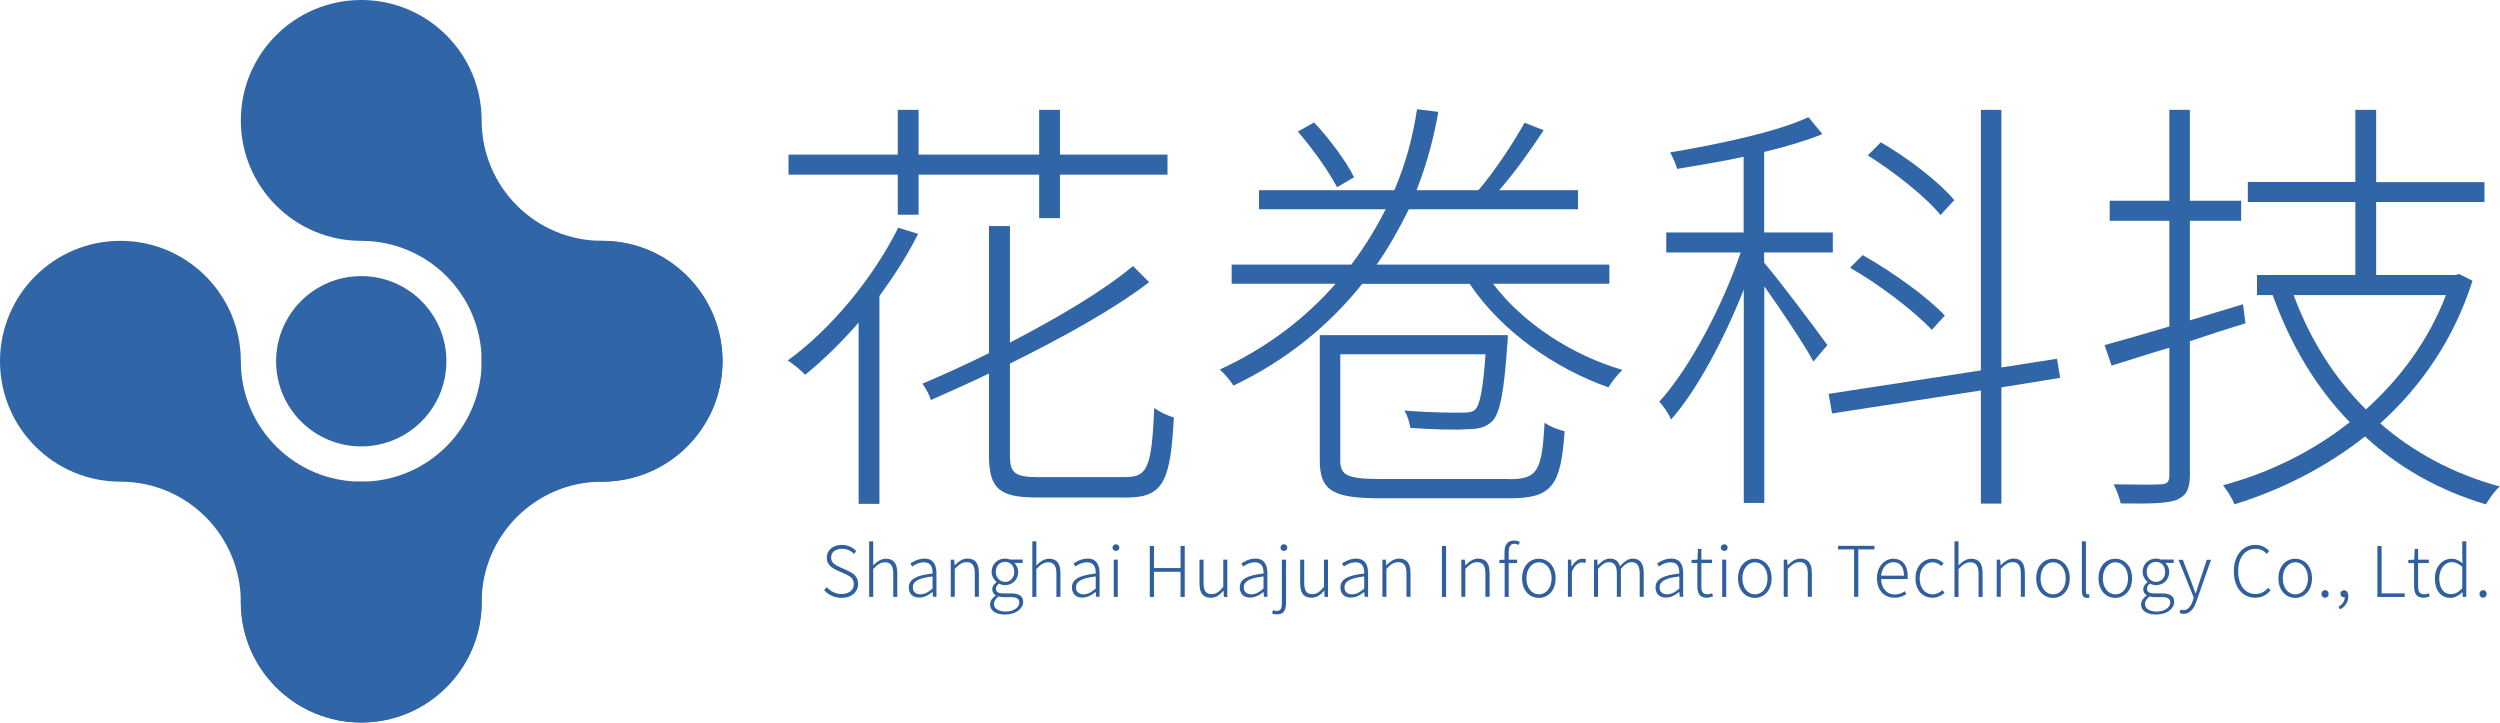
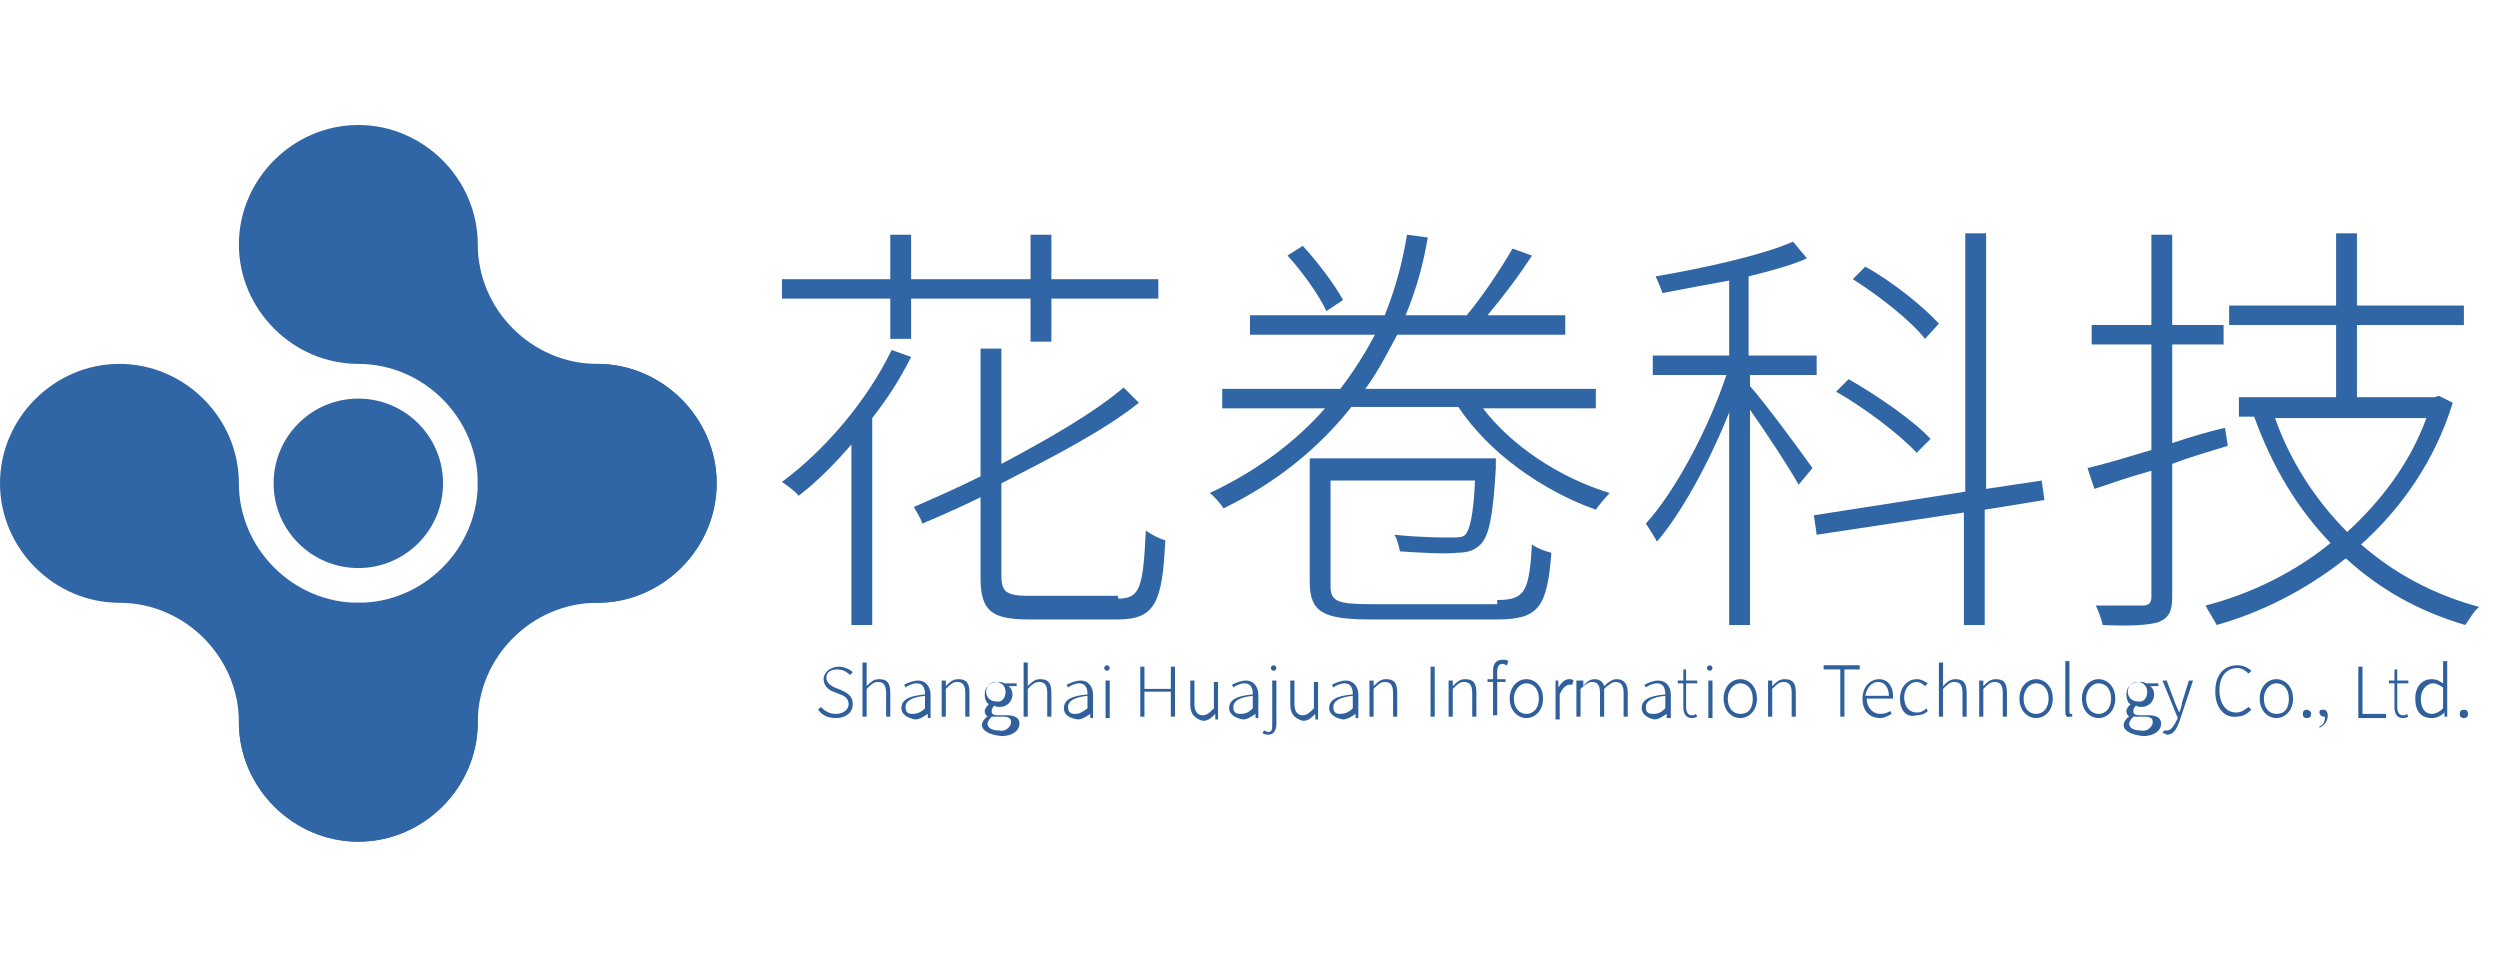
- <svg xmlns="http://www.w3.org/2000/svg" version="1.1" x="0px" y="0px" viewBox="0 0 1609 465" style="enable-background:new 0 0 1609 465;" xml:space="preserve">
+ <svg xmlns="http://www.w3.org/2000/svg" version="1.1" id="Logo" x="0px" y="0px" viewBox="-207 385.9 180 70" style="enable-background:new -207 385.9 180 70;" xml:space="preserve">
  <style type="text/css">
- 	.st0{fill:#3065A7;}
- 	.st1{fill:#2F609D;}
+ 	.st0{fill:#3065A6;}
+ 	.st1{fill:#30609C;}
</style>
-   <g id="Logo">
-     <path id="XMLID_2_" class="st0" d="M155,232.5c0-42.8-34.7-77.5-77.5-77.5S0,189.7,0,232.5S34.7,310,77.5,310s77.5,34.7,77.5,77.5   s34.7,77.5,77.5,77.5s77.5-34.7,77.5-77.5S275.3,310,232.5,310S155,275.3,155,232.5z" />
-     <path id="XMLID_3_" class="st0" d="M387.5,310c42.8,0,77.5-34.7,77.5-77.5S430.3,155,387.5,155S310,189.7,310,232.5   S275.3,310,232.5,310S155,344.7,155,387.5s34.7,77.5,77.5,77.5s77.5-34.7,77.5-77.5S344.7,310,387.5,310z" />
-     <circle id="XMLID_1_" class="st0" cx="232.5" cy="232.5" r="54.8" />
-     <path id="XMLID_4_" class="st0" d="M310,77.5C310,34.7,275.3,0,232.5,0S155,34.7,155,77.5s34.7,77.5,77.5,77.5s77.5,34.7,77.5,77.5   s34.7,77.5,77.5,77.5s77.5-34.7,77.5-77.5S430.3,155,387.5,155S310,120.3,310,77.5z" />
+   <path id="XMLID_2_" class="st0" d="M-189.8,420.7c0-4.7-3.9-8.6-8.6-8.6s-8.6,3.9-8.6,8.6s3.9,8.6,8.6,8.6s8.6,3.9,8.6,8.6  s3.9,8.6,8.6,8.6s8.6-3.9,8.6-8.6s-3.9-8.6-8.6-8.6S-189.8,425.4-189.8,420.7z" />
+   <path id="XMLID_3_" class="st0" d="M-164,429.3c4.7,0,8.6-3.9,8.6-8.6s-3.9-8.6-8.6-8.6s-8.6,3.9-8.6,8.6s-3.9,8.6-8.6,8.6  s-8.6,3.9-8.6,8.6s3.9,8.6,8.6,8.6s8.6-3.9,8.6-8.6S-168.7,429.3-164,429.3z" />
+   <circle id="XMLID_1_" class="st0" cx="-181.2" cy="420.7" r="6.1" />
+   <path id="XMLID_4_" class="st0" d="M-172.6,403.5c0-4.7-3.9-8.6-8.6-8.6s-8.6,3.9-8.6,8.6s3.9,8.6,8.6,8.6s8.6,3.9,8.6,8.6  s3.9,8.6,8.6,8.6s8.6-3.9,8.6-8.6s-3.9-8.6-8.6-8.6S-172.6,408.2-172.6,403.5z" />
+   <g id="XMLID_5_">
+     <path id="XMLID_6_" class="st0" d="M-141.4,411.6c-0.8,1.6-1.7,3-2.8,4.4v14.9h-1.5v-13c-1.2,1.4-2.5,2.7-3.8,3.7   c-0.2-0.3-0.9-0.8-1.2-1c3.1-2.3,6.1-5.8,7.9-9.5L-141.4,411.6z M-141.4,407.4v2.9h-1.5v-2.9h-7.8v-1.4h7.8v-3.2h1.5v3.2h8.6v-3.2   h1.5v3.2h7.7v1.4h-7.7v3.1h-1.5v-3.1H-141.4z M-126.5,429c1.6,0,1.8-0.8,2-4.9c0.4,0.3,1,0.6,1.4,0.7c-0.2,4.4-0.7,5.7-3.4,5.7   h-6.4c-2.7,0-3.5-0.6-3.5-3v-5.8c-1.4,0.7-2.8,1.3-4.2,1.9c-0.1-0.4-0.4-0.8-0.6-1.2c1.6-0.7,3.2-1.4,4.8-2.2V411h1.5v8.3   c3.4-1.8,6.7-3.7,8.8-5.5l1.1,1.1c-2.5,2-6.2,3.9-9.9,5.8v6.6c0,1.2,0.3,1.5,2,1.5H-126.5z" />
+     <path id="XMLID_10_" class="st0" d="M-100.3,415.2c2.1,2.8,5.6,5.1,9.2,6.2c-0.3,0.3-0.8,0.9-1,1.2c-3.9-1.4-7.7-4.1-9.9-7.4h-7.7   c-2.3,2.9-5.3,5.4-9.2,7.3c-0.2-0.3-0.7-0.9-1-1.1c3.4-1.6,6.2-3.7,8.3-6.1h-7.4v-1.4h8.5c1-1.3,1.8-2.6,2.5-3.9h-9v-1.4h9.7   c0.8-2,1.3-3.9,1.6-5.8l1.5,0.2c-0.3,1.8-0.8,3.7-1.6,5.6h4.4c1.1-1.3,2.5-3.4,3.3-4.8l1.4,0.5c-0.9,1.4-2.1,3-3.2,4.3h5.6v1.4   h-12.1c-0.7,1.3-1.4,2.7-2.3,3.9h16.6v1.4H-100.3z M-111.5,408.3c-0.5-1.1-1.7-2.8-2.8-4l1.1-0.7c1.1,1.2,2.3,2.8,2.9,3.9   L-111.5,408.3z M-99.2,429.1c2,0,2.3-0.6,2.5-4c0.4,0.3,1,0.5,1.4,0.6c-0.3,3.9-0.9,4.8-3.9,4.8h-9.1c-3.4,0-4.4-0.5-4.4-2.7v-8.9   h13.4c0,0,0,0.5,0,0.7c-0.2,3.5-0.5,4.9-1.1,5.5c-0.4,0.4-0.9,0.6-1.7,0.6c-0.8,0.1-2.5,0-4.1-0.1c-0.1-0.4-0.2-0.9-0.4-1.2   c1.8,0.2,3.5,0.2,4,0.2c0.6,0,0.9,0,1.1-0.2c0.3-0.3,0.6-1.4,0.7-3.9h-10.4v7.6c0,1.1,0.5,1.3,2.9,1.3H-99.2z" />
+     <path id="XMLID_14_" class="st0" d="M-81,413.7c1,1.1,3.8,4.9,4.5,5.9l-1,1.2c-0.6-1.1-2.3-3.7-3.5-5.4v15.5h-1.5v-15.3   c-1.4,3.5-3.4,7.2-5.2,9.3c-0.2-0.4-0.6-1-0.8-1.3c2.1-2.3,4.5-6.8,5.8-10.7H-88v-1.4h5.5v-5.4c-1.6,0.3-3.3,0.6-4.8,0.9   c-0.1-0.3-0.3-0.8-0.5-1.2c3.5-0.6,7.6-1.5,9.9-2.5l1,1.2c-1.1,0.5-2.6,0.9-4.2,1.3v5.7h4.9v1.4H-81V413.7z M-64.1,422.6v8.3h-1.5   v-8.1l-10.6,1.6l-0.2-1.4l10.9-1.7v-18.6h1.5v18.4l4-0.6l0.2,1.4L-64.1,422.6z M-69,418.5c-1.2-1.3-3.7-3.2-5.8-4.4l0.9-0.9   c2.1,1.2,4.7,3,5.9,4.3L-69,418.5z M-68.4,410.3c-1-1.3-3.3-3.1-5.2-4.3l0.9-0.9c2,1.1,4.2,2.9,5.3,4.1L-68.4,410.3z" />
+     <path id="XMLID_19_" class="st0" d="M-46.6,418c-1.3,0.4-2.7,0.8-4,1.3v9.6c0,1.1-0.3,1.5-1,1.8c-0.7,0.2-1.9,0.3-4,0.2   c-0.1-0.4-0.3-1-0.5-1.4c1.6,0,3,0,3.4,0c0.4,0,0.6-0.2,0.6-0.6v-9.1c-1.5,0.4-2.9,0.9-4.1,1.3l-0.5-1.5c1.3-0.3,2.9-0.8,4.6-1.3   v-7.6h-4.3v-1.4h4.3v-6.5h1.5v6.5h3.7v1.4h-3.7v7.1c1.2-0.4,2.5-0.8,3.8-1.1L-46.6,418z M-30.4,414.9c-1.3,4.2-3.7,7.6-6.6,10.2   c2.4,2.1,5.2,3.6,8.5,4.5c-0.4,0.3-0.7,0.9-1,1.3c-3.4-1-6.2-2.6-8.6-4.8c-2.9,2.3-6.1,3.9-9.3,4.8c-0.2-0.4-0.6-1-0.8-1.4   c3.1-0.8,6.3-2.3,9-4.5c-2.4-2.5-4.2-5.5-5.5-9.1h-1.1v-1.4h7v-5.2h-7.7v-1.4h7.7v-5.2h1.5v5.2h7.7v1.4h-7.7v5.2h5.6l0.3-0.1   L-30.4,414.9z M-43.2,416c1.1,3.1,2.9,5.9,5.2,8.2c2.4-2.2,4.5-4.9,5.7-8.2H-43.2z" />
  </g>
-   <g id="Font">
-     <g id="XMLID_5_">
-       <path id="XMLID_6_" class="st0" d="M590.9,150.5c-7,14-15.7,27.4-24.9,40v133.8h-13.4V207.6c-10.9,12.6-22.7,24.1-34.4,33.6    c-2.2-2.5-7.8-7-11.2-9.2c28-20.4,54.6-52.6,71.1-85.4L590.9,150.5z M591.2,112.4v25.8h-13.4v-25.8h-70.3V99.5h70.3V70.7h13.4    v28.8h77.6V70.7h13.4v28.8h69.2v12.9h-69.2v28h-13.4v-28H591.2z M725,307c14,0,16.2-7.6,17.9-44.5c3.4,2.8,8.7,5,12.6,6.2    c-2.2,40-6.2,51.5-30.2,51.5h-57.4c-24.4,0-31.4-5.3-31.4-27.2v-52.6c-12.3,5.9-24.9,11.5-37.5,17.1c-0.6-3.4-3.4-7.6-5.3-10.6    c14-5.9,28.6-12.6,42.8-19.6v-81.8H650v75c31.1-16.2,60.2-33.3,79.2-49.3l10.4,10.4c-23,17.6-55.7,35.6-89.6,52.4v59.4    c0,10.9,3.1,13.7,18.2,13.7H725z" />
-       <path id="XMLID_10_" class="st0" d="M961,182.7c19,25.2,50.7,45.9,83.2,55.4c-3.1,2.8-7,7.8-9,11.2c-35-12.3-69.4-36.7-89.3-66.6    h-69.2c-20.7,26-48.2,49-82.9,65.5c-1.7-3.1-5.9-7.8-8.7-10.4c30.5-14,55.4-33.3,74.5-55.2h-66.9v-12.3h77    c8.7-11.5,16-23.5,22.1-35.6h-81.5v-12.3h87.1c7.6-17.6,12-35,14.6-52.1l13.7,1.7c-2.8,16.2-7.3,33.3-14,50.4h39.8    c10.4-12,22.7-30.8,29.7-43.4l12.3,4.8c-8.4,12.9-18.8,27.4-28.6,38.6h50.7v12.3H906.7c-5.9,12-12.6,24.1-20.7,35.6h149.8v12.3    H961z M860.5,120.5c-4.8-9.5-15.7-24.9-25.2-35.8l10.4-5.9c10.1,10.6,21,25.5,25.8,35.3L860.5,120.5z M971.4,308.4    c18.2,0,21-5.3,22.7-36.4c3.6,2.8,9,4.5,12.9,5.6c-2.5,34.7-7.8,43.1-35.3,43.1h-82.3c-30.8,0-40-4.2-40-24.4v-80.6h121    c0,0,0,4.2-0.3,6.2c-2.2,31.6-4.8,44.2-9.8,49.3c-3.9,3.6-8.1,5-15.4,5c-7,0.6-22.1,0.3-37.2-0.8c-0.6-3.6-1.7-7.8-3.9-11.2    c16,1.4,31.6,1.4,35.8,1.4c5.6,0,8.1-0.3,9.8-2c3.1-3.1,5-12.6,6.7-35.6h-93.5v68.3c0,9.5,4.2,12,26,12H971.4z" />
-       <path id="XMLID_14_" class="st0" d="M1135.5,169.2c9,10.4,34.4,44.2,40.6,52.9l-9,10.6c-5.3-10.1-21-33.6-31.6-48.4v139.4h-13.2    V186.3c-12.6,31.9-30.2,65-46.8,83.7c-1.4-3.6-5-8.7-7.6-11.5c19-20.7,40.6-61,52.4-96h-47.9v-12.9h49.8v-48.7    c-14.3,3.1-29.4,5.6-42.8,7.8c-0.8-3.1-2.8-7.6-4.5-10.6c31.4-5.3,68.9-13.2,89-22.7l9,10.9c-10.4,4.2-23.2,8.1-37.5,11.5v51.8    h44.2v12.9h-44.2V169.2z M1288.1,249.3v74.8h-13.2v-72.8l-95.8,14.8l-2.2-12.6l98-15.1V70.7h13.2v165.8l35.8-5.6l2,12.3    L1288.1,249.3z M1243.3,212.3c-11.2-12-33.6-29.1-52.6-40l8.1-8.1c19,10.6,42,27.2,52.9,38.9L1243.3,212.3z M1248.9,138.4    c-9.2-11.5-29.7-27.7-46.8-38.4l8.4-8.4c17.6,10.1,37.8,25.8,47.3,37.2L1248.9,138.4z" />
-       <path id="XMLID_19_" class="st0" d="M1445.2,208.1c-12,3.6-24.1,7.6-35.8,11.5v86.2c0,9.8-2.8,13.4-8.7,16    c-6.2,2.2-16.8,2.5-35.8,2.2c-0.6-3.4-2.8-8.7-4.5-12.3c14.6,0.3,26.9,0.3,30.2,0c3.9,0,5.6-1.4,5.6-5.6v-82.3    c-13.4,3.9-26,8.1-37.2,11.5l-4.5-13.2c11.5-3.1,26-7.3,41.7-12v-68h-38.4v-12.9h38.4V70.7h13.2v58.5h33v12.9h-33v64.1    c11.2-3.4,23-7,34.2-10.4L1445.2,208.1z M1591.3,180.7c-12,37.8-33.3,68.3-59.4,91.8c21.3,18.5,47,32.5,77,40.6    c-3.4,2.8-6.7,7.8-9,11.5c-30.2-9-56.3-23.8-77.8-43.7c-25.8,20.4-54.9,34.7-84,43.7c-1.4-3.9-5-9.2-7.3-12.3    c28.3-7.6,56.8-21,81.5-40.6c-21.6-22.1-38.1-49.8-49.6-81.8h-10.1v-12.9h63.3v-47h-69.2v-12.9h69.2V70.7h13.4v46.5h69.7V130    h-69.7v47h50.7l2.8-0.6L1591.3,180.7z M1476.2,189.9c10.4,28.3,26,53.2,46.5,73.6c21.8-19.6,40.3-44.2,51.5-73.6H1476.2z" />
-     </g>
-     <g id="XMLID_51_">
-       <path id="XMLID_52_" class="st1" d="M530.4,379.8l1.7-1.9c2.4,2.7,5.8,4.4,9.5,4.4c4.9,0,7.9-2.6,7.9-6.3c0-4-2.6-5.2-5.8-6.7    l-4.9-2.2c-2.9-1.3-6.7-3.4-6.7-8.2c0-4.9,4.1-8.2,9.7-8.2c4,0,7.2,1.7,9.3,4l-1.5,1.8c-1.9-2-4.5-3.3-7.7-3.3c-4.2,0-7,2.2-7,5.6    c0,3.7,3.2,5.1,5.6,6.2l4.9,2.2c3.7,1.7,6.9,3.7,6.9,8.7c0,5-4.2,8.9-10.6,8.9C536.8,384.7,533.1,382.8,530.4,379.8z" />
-       <path id="XMLID_54_" class="st1" d="M559.4,348.4h2.6v10.3l0,5.2c2.4-2.4,4.9-4.3,8.2-4.3c5,0,7.3,3.1,7.3,9.3v15.3h-2.6v-15    c0-5-1.6-7.3-5.3-7.3c-2.8,0-4.8,1.4-7.6,4.3v18h-2.6V348.4z" />
-       <path id="XMLID_56_" class="st1" d="M584.9,378.1c0-5.3,4.7-7.8,15.3-9c0.1-3.6-0.9-7.2-5.5-7.2c-3.2,0-5.9,1.5-7.6,2.7l-1.2-1.9    c1.8-1.3,5.2-3.2,9.1-3.2c5.7,0,7.7,4.1,7.7,9.4v15.2h-2.2l-0.3-3.1h-0.1c-2.4,2-5.3,3.6-8.4,3.6    C588,384.7,584.9,382.6,584.9,378.1z M600.2,378.8V371c-9.4,1.1-12.7,3.3-12.7,7c0,3.3,2.3,4.5,4.9,4.5S597.4,381.3,600.2,378.8z" />
-       <path id="XMLID_59_" class="st1" d="M611.9,360.2h2.2l0.3,3.6h0.1c2.4-2.4,4.9-4.3,8.2-4.3c5,0,7.3,3.1,7.3,9.3v15.3h-2.6v-15    c0-5-1.6-7.3-5.3-7.3c-2.8,0-4.8,1.4-7.6,4.3v18h-2.6V360.2z" />
-       <path id="XMLID_61_" class="st1" d="M637.2,389c0-2.1,1.4-4.2,3.6-5.7v-0.2c-1.2-0.7-2.2-2-2.2-3.9c0-2.1,1.6-3.6,2.7-4.5v-0.2    c-1.5-1.3-3.1-3.6-3.1-6.5c0-5,3.9-8.5,8.6-8.5c1.3,0,2.4,0.3,3.2,0.6h8.2v2.2h-5.4c1.4,1.3,2.5,3.3,2.5,5.8c0,5-3.7,8.5-8.5,8.5    c-1.3,0-2.8-0.4-3.9-1c-1,0.8-1.9,1.8-1.9,3.3c0,1.7,1,3,4.5,3h5c5.4,0,8,1.7,8,5.5c0,4.2-4.5,8.1-11.5,8.1    C641.1,395.6,637.2,393.1,637.2,389z M656,387.8c0-2.6-1.9-3.5-5.4-3.5h-4.9c-0.5,0-1.8-0.1-3-0.4c-2.1,1.4-3,3.2-3,4.8    c0,2.9,2.8,4.9,7.7,4.9C652.7,393.6,656,390.7,656,387.8z M652.8,368c0-4-2.7-6.4-5.9-6.4c-3.3,0-6,2.4-6,6.4c0,3.9,2.8,6.5,6,6.5    C650,374.6,652.8,372,652.8,368z" />
-       <path id="XMLID_65_" class="st1" d="M664.4,348.4h2.6v10.3l0,5.2c2.4-2.4,4.9-4.3,8.2-4.3c5,0,7.3,3.1,7.3,9.3v15.3h-2.6v-15    c0-5-1.6-7.3-5.3-7.3c-2.8,0-4.8,1.4-7.6,4.3v18h-2.6V348.4z" />
-       <path id="XMLID_67_" class="st1" d="M689.9,378.1c0-5.3,4.7-7.8,15.3-9c0.1-3.6-0.9-7.2-5.5-7.2c-3.2,0-5.9,1.5-7.6,2.7l-1.2-1.9    c1.8-1.3,5.2-3.2,9.1-3.2c5.7,0,7.7,4.1,7.7,9.4v15.2h-2.2l-0.3-3.1h-0.1c-2.4,2-5.3,3.6-8.4,3.6    C693,384.7,689.9,382.6,689.9,378.1z M705.2,378.8V371c-9.4,1.1-12.7,3.3-12.7,7c0,3.3,2.3,4.5,4.9,4.5S702.3,381.3,705.2,378.8z" />
-       <path id="XMLID_70_" class="st1" d="M716,352.5c0-1.3,1-2.2,2.2-2.2c1.2,0,2.2,0.8,2.2,2.2c0,1.2-1,2.1-2.2,2.1    C717,354.5,716,353.7,716,352.5z M716.8,360.2h2.6v24h-2.6V360.2z" />
-       <path id="XMLID_73_" class="st1" d="M740,351.4h2.7v14.2h17.1v-14.2h2.7v32.8h-2.7v-16.2h-17.1v16.2H740V351.4z" />
-       <path id="XMLID_75_" class="st1" d="M772,375.5v-15.3h2.6v15c0,4.9,1.5,7.2,5.2,7.2c2.8,0,4.8-1.4,7.5-4.7v-17.5h2.6v24h-2.2    l-0.2-4h-0.1c-2.3,2.7-4.8,4.5-8.1,4.5C774.2,384.7,772,381.7,772,375.5z" />
-       <path id="XMLID_77_" class="st1" d="M797.9,378.1c0-5.3,4.7-7.8,15.3-9c0.1-3.6-0.9-7.2-5.5-7.2c-3.2,0-5.9,1.5-7.6,2.7l-1.2-1.9    c1.8-1.3,5.2-3.2,9.1-3.2c5.7,0,7.7,4.1,7.7,9.4v15.2h-2.2l-0.3-3.1h-0.1c-2.4,2-5.3,3.6-8.4,3.6    C801,384.7,797.9,382.6,797.9,378.1z M813.2,378.8V371c-9.4,1.1-12.7,3.3-12.7,7c0,3.3,2.3,4.5,4.9,4.5S810.4,381.3,813.2,378.8z" />
-       <path id="XMLID_80_" class="st1" d="M818.7,394.8l0.6-2.1c0.6,0.2,1.5,0.5,2.5,0.5c2.7,0,3.2-2.1,3.2-5.1v-27.9h2.7v28    c0,4.8-1.8,7.2-5.7,7.2C820.6,395.5,819.4,395.2,818.7,394.8z M824.1,352.5c0-1.3,0.9-2.2,2.2-2.2s2.2,0.8,2.2,2.2    c0,1.2-1,2.1-2.2,2.1S824.1,353.7,824.1,352.5z" />
-       <path id="XMLID_83_" class="st1" d="M836.8,375.5v-15.3h2.6v15c0,4.9,1.5,7.2,5.2,7.2c2.8,0,4.8-1.4,7.5-4.7v-17.5h2.6v24h-2.2    l-0.2-4h-0.1c-2.3,2.7-4.8,4.5-8.1,4.5C839,384.7,836.8,381.7,836.8,375.5z" />
-       <path id="XMLID_85_" class="st1" d="M862.7,378.1c0-5.3,4.7-7.8,15.3-9c0.1-3.6-0.9-7.2-5.5-7.2c-3.2,0-5.9,1.5-7.6,2.7l-1.2-1.9    c1.8-1.3,5.2-3.2,9.1-3.2c5.7,0,7.7,4.1,7.7,9.4v15.2h-2.2l-0.3-3.1h-0.1c-2.4,2-5.3,3.6-8.4,3.6    C865.8,384.7,862.7,382.6,862.7,378.1z M878,378.8V371c-9.4,1.1-12.7,3.3-12.7,7c0,3.3,2.3,4.5,4.9,4.5S875.2,381.3,878,378.8z" />
-       <path id="XMLID_88_" class="st1" d="M889.7,360.2h2.2l0.3,3.6h0.1c2.4-2.4,4.9-4.3,8.2-4.3c5,0,7.3,3.1,7.3,9.3v15.3h-2.6v-15    c0-5-1.6-7.3-5.3-7.3c-2.8,0-4.8,1.4-7.6,4.3v18h-2.6V360.2z" />
-       <path id="XMLID_90_" class="st1" d="M928,351.4h2.7v32.8H928V351.4z" />
-       <path id="XMLID_92_" class="st1" d="M940.6,360.2h2.2l0.3,3.6h0.1c2.4-2.4,4.9-4.3,8.2-4.3c5,0,7.3,3.1,7.3,9.3v15.3H956v-15    c0-5-1.6-7.3-5.3-7.3c-2.8,0-4.8,1.4-7.6,4.3v18h-2.6V360.2z" />
-       <path id="XMLID_94_" class="st1" d="M977.5,350.7c-1-0.5-1.9-0.7-2.8-0.7c-2.6,0-3.7,1.9-3.7,5.3v4.9h5.4v2.2H971v21.8h-2.6v-21.8    H965v-2l3.3-0.2v-5c0-4.8,2.1-7.3,6.2-7.3c1.2,0,2.5,0.3,3.6,0.8L977.5,350.7z" />
-       <path id="XMLID_96_" class="st1" d="M979.6,372.2c0-8,5-12.6,10.8-12.6s10.8,4.6,10.8,12.6c0,8-5,12.6-10.8,12.6    S979.6,380.2,979.6,372.2z M998.6,372.2c0-6.1-3.5-10.3-8.1-10.3s-8.1,4.2-8.1,10.3c0,6.1,3.4,10.3,8.1,10.3    S998.6,378.3,998.6,372.2z" />
-       <path id="XMLID_99_" class="st1" d="M1009,360.2h2.2l0.3,4.5h0.1c1.6-3,4-5.1,6.8-5.1c0.9,0,1.7,0.1,2.4,0.5l-0.5,2.3    c-0.8-0.3-1.3-0.4-2.2-0.4c-2.1,0-4.7,1.6-6.4,6v16.1h-2.6V360.2z" />
-       <path id="XMLID_101_" class="st1" d="M1025.8,360.2h2.2l0.3,3.6h0.1c2.2-2.4,4.9-4.3,7.6-4.3c3.8,0,5.8,1.9,6.6,4.9    c2.7-2.9,5.3-4.9,8.1-4.9c4.8,0,7.2,3.1,7.2,9.3v15.3h-2.6v-15c0-5-1.7-7.3-5.2-7.3c-2.2,0-4.4,1.4-6.9,4.3v18h-2.6v-15    c0-5-1.6-7.3-5.2-7.3c-2.1,0-4.4,1.4-6.9,4.3v18h-2.6V360.2z" />
-       <path id="XMLID_103_" class="st1" d="M1065.5,378.1c0-5.3,4.7-7.8,15.3-9c0.1-3.6-0.9-7.2-5.5-7.2c-3.2,0-5.9,1.5-7.6,2.7    l-1.2-1.9c1.8-1.3,5.2-3.2,9.1-3.2c5.7,0,7.7,4.1,7.7,9.4v15.2h-2.2l-0.3-3.1h-0.1c-2.4,2-5.3,3.6-8.4,3.6    C1068.6,384.7,1065.5,382.6,1065.5,378.1z M1080.8,378.8V371c-9.4,1.1-12.7,3.3-12.7,7c0,3.3,2.3,4.5,4.9,4.5    S1078,381.3,1080.8,378.8z" />
-       <path id="XMLID_106_" class="st1" d="M1092.4,377.3v-14.9h-3.7v-2l3.8-0.2l0.3-6.9h2.2v6.9h6.9v2.2h-6.9v15.1c0,3,0.8,5,4,5    c0.9,0,2.1-0.3,2.9-0.7l0.6,2c-1.4,0.5-2.9,0.9-4,0.9C1093.9,384.7,1092.4,381.8,1092.4,377.3z" />
-       <path id="XMLID_108_" class="st1" d="M1107.5,352.5c0-1.3,1-2.2,2.2-2.2c1.2,0,2.2,0.8,2.2,2.2c0,1.2-1,2.1-2.2,2.1    C1108.5,354.5,1107.5,353.7,1107.5,352.5z M1108.4,360.2h2.6v24h-2.6V360.2z" />
-       <path id="XMLID_124_" class="st1" d="M1118.6,372.2c0-8,5-12.6,10.8-12.6s10.8,4.6,10.8,12.6c0,8-5,12.6-10.8,12.6    S1118.6,380.2,1118.6,372.2z M1137.6,372.2c0-6.1-3.5-10.3-8.1-10.3s-8.1,4.2-8.1,10.3c0,6.1,3.4,10.3,8.1,10.3    S1137.6,378.3,1137.6,372.2z" />
-       <path id="XMLID_127_" class="st1" d="M1148,360.2h2.2l0.3,3.6h0.1c2.4-2.4,4.9-4.3,8.2-4.3c5,0,7.3,3.1,7.3,9.3v15.3h-2.6v-15    c0-5-1.6-7.3-5.3-7.3c-2.8,0-4.8,1.4-7.6,4.3v18h-2.6V360.2z" />
-       <path id="XMLID_129_" class="st1" d="M1193.3,353.6H1183v-2.3h23.4v2.3H1196v30.5h-2.7V353.6z" />
-       <path id="XMLID_131_" class="st1" d="M1208,372.2c0-7.8,5.1-12.6,10.5-12.6c5.8,0,9.3,4.1,9.3,11.2c0,0.7,0,1.3-0.1,1.9h-17    c0.1,5.8,3.6,9.9,8.8,9.9c2.6,0,4.6-0.8,6.4-2.1l1,1.9c-1.9,1.2-4.2,2.3-7.6,2.3C1212.9,384.7,1208,380.1,1208,372.2z     M1225.4,370.5c0-5.8-2.7-8.7-6.8-8.7c-3.9,0-7.4,3.2-7.9,8.7H1225.4z" />
-       <path id="XMLID_134_" class="st1" d="M1232.8,372.2c0-8,5.2-12.6,11.1-12.6c3.2,0,5.4,1.4,7,2.9l-1.5,1.8    c-1.5-1.4-3.2-2.4-5.5-2.4c-4.8,0-8.4,4.2-8.4,10.3c0,6.1,3.3,10.3,8.4,10.3c2.5,0,4.6-1.2,6.3-2.7l1.3,1.8    c-2.1,1.8-4.6,3.1-7.7,3.1C1237.6,384.7,1232.8,380.2,1232.8,372.2z" />
-       <path id="XMLID_136_" class="st1" d="M1257.9,348.4h2.6v10.3l0,5.2c2.4-2.4,4.9-4.3,8.2-4.3c5,0,7.3,3.1,7.3,9.3v15.3h-2.6v-15    c0-5-1.6-7.3-5.3-7.3c-2.8,0-4.8,1.4-7.6,4.3v18h-2.6V348.4z" />
-       <path id="XMLID_138_" class="st1" d="M1285.1,360.2h2.2l0.3,3.6h0.1c2.4-2.4,4.9-4.3,8.2-4.3c5,0,7.3,3.1,7.3,9.3v15.3h-2.6v-15    c0-5-1.6-7.3-5.3-7.3c-2.8,0-4.8,1.4-7.6,4.3v18h-2.6V360.2z" />
-       <path id="XMLID_140_" class="st1" d="M1310.5,372.2c0-8,5-12.6,10.8-12.6s10.8,4.6,10.8,12.6c0,8-5,12.6-10.8,12.6    S1310.5,380.2,1310.5,372.2z M1329.5,372.2c0-6.1-3.5-10.3-8.1-10.3s-8.1,4.2-8.1,10.3c0,6.1,3.4,10.3,8.1,10.3    S1329.5,378.3,1329.5,372.2z" />
-       <path id="XMLID_143_" class="st1" d="M1339.9,380.6v-32.2h2.6v32.5c0,1.1,0.5,1.6,1.1,1.6c0.2,0,0.4,0,0.9-0.1l0.4,2.1    c-0.4,0.1-0.9,0.3-1.8,0.3C1340.9,384.7,1339.9,383.4,1339.9,380.6z" />
-       <path id="XMLID_145_" class="st1" d="M1350.6,372.2c0-8,5-12.6,10.8-12.6s10.8,4.6,10.8,12.6c0,8-5,12.6-10.8,12.6    S1350.6,380.2,1350.6,372.2z M1369.6,372.2c0-6.1-3.5-10.3-8.1-10.3s-8.1,4.2-8.1,10.3c0,6.1,3.4,10.3,8.1,10.3    S1369.6,378.3,1369.6,372.2z" />
-       <path id="XMLID_148_" class="st1" d="M1378,389c0-2.1,1.4-4.2,3.6-5.7v-0.2c-1.2-0.7-2.2-2-2.2-3.9c0-2.1,1.6-3.6,2.7-4.5v-0.2    c-1.5-1.3-3.1-3.6-3.1-6.5c0-5,3.9-8.5,8.6-8.5c1.3,0,2.4,0.3,3.2,0.6h8.2v2.2h-5.4c1.4,1.3,2.5,3.3,2.5,5.8c0,5-3.7,8.5-8.5,8.5    c-1.3,0-2.8-0.4-3.9-1c-1,0.8-1.9,1.8-1.9,3.3c0,1.7,1,3,4.5,3h5c5.4,0,8,1.7,8,5.5c0,4.2-4.5,8.1-11.5,8.1    C1381.9,395.6,1378,393.1,1378,389z M1396.8,387.8c0-2.6-1.9-3.5-5.4-3.5h-4.9c-0.5,0-1.8-0.1-3-0.4c-2.1,1.4-3,3.2-3,4.8    c0,2.9,2.8,4.9,7.7,4.9C1393.4,393.6,1396.8,390.7,1396.8,387.8z M1393.5,368c0-4-2.7-6.4-5.9-6.4c-3.3,0-6,2.4-6,6.4    c0,3.9,2.8,6.5,6,6.5C1390.7,374.6,1393.5,372,1393.5,368z" />
-       <path id="XMLID_152_" class="st1" d="M1402.8,394.5l0.6-2.2c0.5,0.2,1.3,0.4,1.9,0.4c2.9,0,4.8-2.6,6-6.1l0.6-2l-9.8-24.3h2.8    l5.6,14.7c0.8,2.1,1.7,4.6,2.5,6.8h0.2c0.7-2.2,1.5-4.7,2.2-6.8l4.9-14.7h2.7l-9.4,26.8c-1.4,4.1-3.9,8-8.3,8    C1404.5,395,1403.5,394.8,1402.8,394.5z" />
-       <path id="XMLID_154_" class="st1" d="M1437.7,367.7c0-10.5,5.8-17,14.1-17c3.9,0,6.9,1.9,8.6,4l-1.5,1.8c-1.8-2-4.1-3.3-7.1-3.3    c-6.9,0-11.3,5.6-11.3,14.4c0,9,4.3,14.7,11.2,14.7c3.3,0,5.8-1.4,8.1-4l1.5,1.7c-2.5,2.9-5.6,4.7-9.8,4.7    C1443.4,384.7,1437.7,378.2,1437.7,367.7z" />
-       <path id="XMLID_156_" class="st1" d="M1466.4,372.2c0-8,5-12.6,10.8-12.6s10.8,4.6,10.8,12.6c0,8-5,12.6-10.8,12.6    S1466.4,380.2,1466.4,372.2z M1485.4,372.2c0-6.1-3.5-10.3-8.1-10.3s-8.1,4.2-8.1,10.3c0,6.1,3.4,10.3,8.1,10.3    S1485.4,378.3,1485.4,372.2z" />
-       <path id="XMLID_159_" class="st1" d="M1494.1,382.3c0-1.5,1.1-2.5,2.3-2.5s2.3,0.9,2.3,2.5c0,1.5-1.1,2.4-2.3,2.4    S1494.1,383.8,1494.1,382.3z" />
-       <path id="XMLID_161_" class="st1" d="M1505.1,390.4c2.3-1.2,3.9-3.3,4-6c-0.2,0-0.4,0-0.5,0c-1.3,0-2.3-0.8-2.3-2.3    c0-1.4,1.2-2.2,2.4-2.2c1.6,0,2.7,1.5,2.7,3.9c0,3.7-2.2,6.8-5.4,8.4L1505.1,390.4z" />
-       <path id="XMLID_163_" class="st1" d="M1530.1,351.4h2.7v30.5h14.9v2.3h-17.6V351.4z" />
-       <path id="XMLID_165_" class="st1" d="M1553.7,377.3v-14.9h-3.7v-2l3.8-0.2l0.3-6.9h2.2v6.9h6.9v2.2h-6.9v15.1c0,3,0.8,5,4,5    c0.9,0,2.1-0.3,2.9-0.7l0.6,2c-1.4,0.5-2.9,0.9-4,0.9C1555.2,384.7,1553.7,381.8,1553.7,377.3z" />
-       <path id="XMLID_167_" class="st1" d="M1567.1,372.2c0-7.7,5-12.6,10.6-12.6c2.9,0,4.8,1.1,7.2,2.9l-0.2-4.3v-9.8h2.6v35.8h-2.2    l-0.3-3h-0.1c-1.9,1.9-4.6,3.6-7.7,3.6C1571,384.7,1567.1,380.2,1567.1,372.2z M1584.7,378.7v-13.9c-2.4-2.2-4.5-3-6.7-3    c-4.6,0-8.1,4.5-8.1,10.3c0,6.2,2.7,10.3,7.6,10.3C1580.1,382.4,1582.3,381.1,1584.7,378.7z" />
-       <path id="XMLID_170_" class="st1" d="M1595.8,382.3c0-1.5,1.1-2.5,2.3-2.5s2.3,0.9,2.3,2.5c0,1.5-1.1,2.4-2.3,2.4    S1595.8,383.8,1595.8,382.3z" />
-     </g>
+   <g id="XMLID_51_">
+     <path id="XMLID_52_" class="st1" d="M-148.1,437l0.2-0.2c0.3,0.3,0.6,0.5,1.1,0.5c0.5,0,0.9-0.3,0.9-0.7c0-0.4-0.3-0.6-0.6-0.7   l-0.5-0.2c-0.3-0.1-0.7-0.4-0.7-0.9c0-0.5,0.5-0.9,1.1-0.9c0.4,0,0.8,0.2,1,0.4l-0.2,0.2c-0.2-0.2-0.5-0.4-0.9-0.4   c-0.5,0-0.8,0.2-0.8,0.6c0,0.4,0.4,0.6,0.6,0.7l0.5,0.2c0.4,0.2,0.8,0.4,0.8,1c0,0.6-0.5,1-1.2,1   C-147.4,437.6-147.8,437.4-148.1,437z" />
+     <path id="XMLID_54_" class="st1" d="M-144.9,433.6h0.3v1.1l0,0.6c0.3-0.3,0.5-0.5,0.9-0.5c0.6,0,0.8,0.3,0.8,1v1.7h-0.3v-1.7   c0-0.6-0.2-0.8-0.6-0.8c-0.3,0-0.5,0.2-0.8,0.5v2h-0.3V433.6z" />
+     <path id="XMLID_56_" class="st1" d="M-142.1,436.9c0-0.6,0.5-0.9,1.7-1c0-0.4-0.1-0.8-0.6-0.8c-0.3,0-0.7,0.2-0.8,0.3l-0.1-0.2   c0.2-0.1,0.6-0.3,1-0.3c0.6,0,0.9,0.5,0.9,1v1.7h-0.2l0-0.3h0c-0.3,0.2-0.6,0.4-0.9,0.4C-141.7,437.6-142.1,437.3-142.1,436.9z    M-140.4,436.9v-0.9c-1,0.1-1.4,0.4-1.4,0.8c0,0.4,0.2,0.5,0.5,0.5C-141,437.3-140.7,437.2-140.4,436.9z" />
+     <path id="XMLID_59_" class="st1" d="M-139.1,434.9h0.2l0,0.4h0c0.3-0.3,0.5-0.5,0.9-0.5c0.6,0,0.8,0.3,0.8,1v1.7h-0.3v-1.7   c0-0.6-0.2-0.8-0.6-0.8c-0.3,0-0.5,0.2-0.8,0.5v2h-0.3V434.9z" />
+     <path id="XMLID_61_" class="st1" d="M-136.3,438.1c0-0.2,0.2-0.5,0.4-0.6v0c-0.1-0.1-0.2-0.2-0.2-0.4c0-0.2,0.2-0.4,0.3-0.5v0   c-0.2-0.1-0.3-0.4-0.3-0.7c0-0.6,0.4-0.9,1-0.9c0.1,0,0.3,0,0.4,0.1h0.9v0.2h-0.6c0.2,0.1,0.3,0.4,0.3,0.6c0,0.5-0.4,0.9-0.9,0.9   c-0.1,0-0.3,0-0.4-0.1c-0.1,0.1-0.2,0.2-0.2,0.4c0,0.2,0.1,0.3,0.5,0.3h0.6c0.6,0,0.9,0.2,0.9,0.6c0,0.5-0.5,0.9-1.3,0.9   C-135.8,438.8-136.3,438.5-136.3,438.1z M-134.2,437.9c0-0.3-0.2-0.4-0.6-0.4h-0.5c-0.1,0-0.2,0-0.3,0c-0.2,0.2-0.3,0.4-0.3,0.5   c0,0.3,0.3,0.5,0.9,0.5C-134.6,438.6-134.2,438.2-134.2,437.9z M-134.6,435.7c0-0.4-0.3-0.7-0.7-0.7c-0.4,0-0.7,0.3-0.7,0.7   c0,0.4,0.3,0.7,0.7,0.7C-134.9,436.5-134.6,436.2-134.6,435.7z" />
+     <path id="XMLID_65_" class="st1" d="M-133.3,433.6h0.3v1.1l0,0.6c0.3-0.3,0.5-0.5,0.9-0.5c0.6,0,0.8,0.3,0.8,1v1.7h-0.3v-1.7   c0-0.6-0.2-0.8-0.6-0.8c-0.3,0-0.5,0.2-0.8,0.5v2h-0.3V433.6z" />
+     <path id="XMLID_67_" class="st1" d="M-130.4,436.9c0-0.6,0.5-0.9,1.7-1c0-0.4-0.1-0.8-0.6-0.8c-0.3,0-0.7,0.2-0.8,0.3l-0.1-0.2   c0.2-0.1,0.6-0.3,1-0.3c0.6,0,0.9,0.5,0.9,1v1.7h-0.2l0-0.3h0c-0.3,0.2-0.6,0.4-0.9,0.4C-130.1,437.6-130.4,437.3-130.4,436.9z    M-128.7,436.9v-0.9c-1,0.1-1.4,0.4-1.4,0.8c0,0.4,0.2,0.5,0.5,0.5C-129.3,437.3-129.1,437.2-128.7,436.9z" />
+     <path id="XMLID_70_" class="st1" d="M-127.5,434c0-0.1,0.1-0.2,0.2-0.2c0.1,0,0.2,0.1,0.2,0.2c0,0.1-0.1,0.2-0.2,0.2   C-127.4,434.2-127.5,434.1-127.5,434z M-127.4,434.9h0.3v2.7h-0.3V434.9z" />
+     <path id="XMLID_73_" class="st1" d="M-124.9,433.9h0.3v1.6h1.9v-1.6h0.3v3.6h-0.3v-1.8h-1.9v1.8h-0.3V433.9z" />
+     <path id="XMLID_75_" class="st1" d="M-121.3,436.6v-1.7h0.3v1.7c0,0.5,0.2,0.8,0.6,0.8c0.3,0,0.5-0.2,0.8-0.5v-1.9h0.3v2.7h-0.2   l0-0.4h0c-0.3,0.3-0.5,0.5-0.9,0.5C-121.1,437.6-121.3,437.2-121.3,436.6z" />
+     <path id="XMLID_77_" class="st1" d="M-118.5,436.9c0-0.6,0.5-0.9,1.7-1c0-0.4-0.1-0.8-0.6-0.8c-0.3,0-0.7,0.2-0.8,0.3l-0.1-0.2   c0.2-0.1,0.6-0.3,1-0.3c0.6,0,0.9,0.5,0.9,1v1.7h-0.2l0-0.3h0c-0.3,0.2-0.6,0.4-0.9,0.4C-118.1,437.6-118.5,437.3-118.5,436.9z    M-116.8,436.9v-0.9c-1,0.1-1.4,0.4-1.4,0.8c0,0.4,0.2,0.5,0.5,0.5C-117.3,437.3-117.1,437.2-116.8,436.9z" />
+     <path id="XMLID_80_" class="st1" d="M-116.1,438.7l0.1-0.2c0.1,0,0.2,0.1,0.3,0.1c0.3,0,0.3-0.2,0.3-0.6v-3.1h0.3v3.1   c0,0.5-0.2,0.8-0.6,0.8C-115.9,438.8-116.1,438.7-116.1,438.7z M-115.5,434c0-0.1,0.1-0.2,0.2-0.2s0.2,0.1,0.2,0.2   c0,0.1-0.1,0.2-0.2,0.2S-115.5,434.1-115.5,434z" />
+     <path id="XMLID_83_" class="st1" d="M-114.1,436.6v-1.7h0.3v1.7c0,0.5,0.2,0.8,0.6,0.8c0.3,0,0.5-0.2,0.8-0.5v-1.9h0.3v2.7h-0.2   l0-0.4h0c-0.3,0.3-0.5,0.5-0.9,0.5C-113.9,437.6-114.1,437.2-114.1,436.6z" />
+     <path id="XMLID_85_" class="st1" d="M-111.3,436.9c0-0.6,0.5-0.9,1.7-1c0-0.4-0.1-0.8-0.6-0.8c-0.3,0-0.7,0.2-0.8,0.3l-0.1-0.2   c0.2-0.1,0.6-0.3,1-0.3c0.6,0,0.9,0.5,0.9,1v1.7h-0.2l0-0.3h0c-0.3,0.2-0.6,0.4-0.9,0.4C-110.9,437.6-111.3,437.3-111.3,436.9z    M-109.6,436.9v-0.9c-1,0.1-1.4,0.4-1.4,0.8c0,0.4,0.2,0.5,0.5,0.5S-109.9,437.2-109.6,436.9z" />
+     <path id="XMLID_88_" class="st1" d="M-108.3,434.9h0.2l0,0.4h0c0.3-0.3,0.5-0.5,0.9-0.5c0.6,0,0.8,0.3,0.8,1v1.7h-0.3v-1.7   c0-0.6-0.2-0.8-0.6-0.8c-0.3,0-0.5,0.2-0.8,0.5v2h-0.3V434.9z" />
+     <path id="XMLID_90_" class="st1" d="M-104,433.9h0.3v3.6h-0.3V433.9z" />
+     <path id="XMLID_92_" class="st1" d="M-102.6,434.9h0.2l0,0.4h0c0.3-0.3,0.5-0.5,0.9-0.5c0.6,0,0.8,0.3,0.8,1v1.7h-0.3v-1.7   c0-0.6-0.2-0.8-0.6-0.8c-0.3,0-0.5,0.2-0.8,0.5v2h-0.3V434.9z" />
+     <path id="XMLID_94_" class="st1" d="M-98.5,433.8c-0.1,0-0.2-0.1-0.3-0.1c-0.3,0-0.4,0.2-0.4,0.6v0.5h0.6v0.2h-0.6v2.4h-0.3v-2.4   h-0.4v-0.2l0.4,0v-0.6c0-0.5,0.2-0.8,0.7-0.8c0.1,0,0.3,0,0.4,0.1L-98.5,433.8z" />
+     <path id="XMLID_96_" class="st1" d="M-98.3,436.2c0-0.9,0.6-1.4,1.2-1.4c0.6,0,1.2,0.5,1.2,1.4c0,0.9-0.6,1.4-1.2,1.4   C-97.7,437.6-98.3,437.1-98.3,436.2z M-96.2,436.2c0-0.7-0.4-1.1-0.9-1.1c-0.5,0-0.9,0.5-0.9,1.1c0,0.7,0.4,1.1,0.9,1.1   C-96.6,437.3-96.2,436.9-96.2,436.2z" />
+     <path id="XMLID_99_" class="st1" d="M-95,434.9h0.2l0,0.5h0c0.2-0.3,0.4-0.6,0.8-0.6c0.1,0,0.2,0,0.3,0.1l-0.1,0.3   c-0.1,0-0.1,0-0.2,0c-0.2,0-0.5,0.2-0.7,0.7v1.8H-95V434.9z" />
+     <path id="XMLID_101_" class="st1" d="M-93.2,434.9h0.2l0,0.4h0c0.2-0.3,0.5-0.5,0.8-0.5c0.4,0,0.6,0.2,0.7,0.5   c0.3-0.3,0.6-0.5,0.9-0.5c0.5,0,0.8,0.3,0.8,1v1.7h-0.3v-1.7c0-0.6-0.2-0.8-0.6-0.8c-0.2,0-0.5,0.2-0.8,0.5v2h-0.3v-1.7   c0-0.6-0.2-0.8-0.6-0.8c-0.2,0-0.5,0.2-0.8,0.5v2h-0.3V434.9z" />
+     <path id="XMLID_103_" class="st1" d="M-88.8,436.9c0-0.6,0.5-0.9,1.7-1c0-0.4-0.1-0.8-0.6-0.8c-0.3,0-0.7,0.2-0.8,0.3l-0.1-0.2   c0.2-0.1,0.6-0.3,1-0.3c0.6,0,0.9,0.5,0.9,1v1.7H-87l0-0.3h0c-0.3,0.2-0.6,0.4-0.9,0.4C-88.4,437.6-88.8,437.3-88.8,436.9z    M-87.1,436.9v-0.9c-1,0.1-1.4,0.4-1.4,0.8c0,0.4,0.2,0.5,0.5,0.5C-87.6,437.3-87.4,437.2-87.1,436.9z" />
+     <path id="XMLID_106_" class="st1" d="M-85.8,436.8v-1.7h-0.4v-0.2l0.4,0l0-0.8h0.2v0.8h0.8v0.2h-0.8v1.7c0,0.3,0.1,0.6,0.4,0.6   c0.1,0,0.2,0,0.3-0.1l0.1,0.2c-0.2,0.1-0.3,0.1-0.4,0.1C-85.6,437.6-85.8,437.3-85.8,436.8z" />
+     <path id="XMLID_108_" class="st1" d="M-84.1,434c0-0.1,0.1-0.2,0.2-0.2c0.1,0,0.2,0.1,0.2,0.2c0,0.1-0.1,0.2-0.2,0.2   C-84,434.2-84.1,434.1-84.1,434z M-84,434.9h0.3v2.7H-84V434.9z" />
+     <path id="XMLID_124_" class="st1" d="M-82.9,436.2c0-0.9,0.6-1.4,1.2-1.4c0.6,0,1.2,0.5,1.2,1.4c0,0.9-0.6,1.4-1.2,1.4   C-82.3,437.6-82.9,437.1-82.9,436.2z M-80.8,436.2c0-0.7-0.4-1.1-0.9-1.1c-0.5,0-0.9,0.5-0.9,1.1c0,0.7,0.4,1.1,0.9,1.1   C-81.1,437.3-80.8,436.9-80.8,436.2z" />
+     <path id="XMLID_127_" class="st1" d="M-79.6,434.9h0.2l0,0.4h0c0.3-0.3,0.5-0.5,0.9-0.5c0.6,0,0.8,0.3,0.8,1v1.7h-0.3v-1.7   c0-0.6-0.2-0.8-0.6-0.8c-0.3,0-0.5,0.2-0.8,0.5v2h-0.3V434.9z" />
+     <path id="XMLID_129_" class="st1" d="M-74.6,434.1h-1.1v-0.3h2.6v0.3h-1.1v3.4h-0.3V434.1z" />
+     <path id="XMLID_131_" class="st1" d="M-72.9,436.2c0-0.9,0.6-1.4,1.2-1.4c0.6,0,1,0.5,1,1.2c0,0.1,0,0.1,0,0.2h-1.9   c0,0.6,0.4,1.1,1,1.1c0.3,0,0.5-0.1,0.7-0.2l0.1,0.2c-0.2,0.1-0.5,0.3-0.8,0.3C-72.4,437.6-72.9,437.1-72.9,436.2z M-71,436   c0-0.6-0.3-1-0.8-1c-0.4,0-0.8,0.4-0.9,1H-71z" />
+     <path id="XMLID_134_" class="st1" d="M-70.2,436.2c0-0.9,0.6-1.4,1.2-1.4c0.4,0,0.6,0.2,0.8,0.3l-0.2,0.2c-0.2-0.2-0.4-0.3-0.6-0.3   c-0.5,0-0.9,0.5-0.9,1.1c0,0.7,0.4,1.1,0.9,1.1c0.3,0,0.5-0.1,0.7-0.3l0.1,0.2c-0.2,0.2-0.5,0.3-0.8,0.3   C-69.7,437.6-70.2,437.1-70.2,436.2z" />
+     <path id="XMLID_136_" class="st1" d="M-67.4,433.6h0.3v1.1l0,0.6c0.3-0.3,0.5-0.5,0.9-0.5c0.6,0,0.8,0.3,0.8,1v1.7h-0.3v-1.7   c0-0.6-0.2-0.8-0.6-0.8c-0.3,0-0.5,0.2-0.8,0.5v2h-0.3V433.6z" />
+     <path id="XMLID_138_" class="st1" d="M-64.4,434.9h0.2l0,0.4h0c0.3-0.3,0.5-0.5,0.9-0.5c0.6,0,0.8,0.3,0.8,1v1.7h-0.3v-1.7   c0-0.6-0.2-0.8-0.6-0.8c-0.3,0-0.5,0.2-0.8,0.5v2h-0.3V434.9z" />
+     <path id="XMLID_140_" class="st1" d="M-61.6,436.2c0-0.9,0.6-1.4,1.2-1.4s1.2,0.5,1.2,1.4c0,0.9-0.6,1.4-1.2,1.4   S-61.6,437.1-61.6,436.2z M-59.5,436.2c0-0.7-0.4-1.1-0.9-1.1s-0.9,0.5-0.9,1.1c0,0.7,0.4,1.1,0.9,1.1S-59.5,436.9-59.5,436.2z" />
+     <path id="XMLID_143_" class="st1" d="M-58.3,437.1v-3.6h0.3v3.6c0,0.1,0,0.2,0.1,0.2c0,0,0,0,0.1,0l0,0.2c0,0-0.1,0-0.2,0   C-58.2,437.6-58.3,437.4-58.3,437.1z" />
+     <path id="XMLID_145_" class="st1" d="M-57.1,436.2c0-0.9,0.6-1.4,1.2-1.4s1.2,0.5,1.2,1.4c0,0.9-0.6,1.4-1.2,1.4   S-57.1,437.1-57.1,436.2z M-55,436.2c0-0.7-0.4-1.1-0.9-1.1s-0.9,0.5-0.9,1.1c0,0.7,0.4,1.1,0.9,1.1S-55,436.9-55,436.2z" />
+     <path id="XMLID_148_" class="st1" d="M-54.1,438.1c0-0.2,0.2-0.5,0.4-0.6v0c-0.1-0.1-0.2-0.2-0.2-0.4c0-0.2,0.2-0.4,0.3-0.5v0   c-0.2-0.1-0.3-0.4-0.3-0.7c0-0.6,0.4-0.9,1-0.9c0.1,0,0.3,0,0.4,0.1h0.9v0.2h-0.6c0.2,0.1,0.3,0.4,0.3,0.6c0,0.5-0.4,0.9-0.9,0.9   c-0.1,0-0.3,0-0.4-0.1c-0.1,0.1-0.2,0.2-0.2,0.4c0,0.2,0.1,0.3,0.5,0.3h0.6c0.6,0,0.9,0.2,0.9,0.6c0,0.5-0.5,0.9-1.3,0.9   C-53.6,438.8-54.1,438.5-54.1,438.1z M-52,437.9c0-0.3-0.2-0.4-0.6-0.4h-0.5c-0.1,0-0.2,0-0.3,0c-0.2,0.2-0.3,0.4-0.3,0.5   c0,0.3,0.3,0.5,0.9,0.5C-52.4,438.6-52,438.2-52,437.9z M-52.4,435.7c0-0.4-0.3-0.7-0.7-0.7c-0.4,0-0.7,0.3-0.7,0.7   c0,0.4,0.3,0.7,0.7,0.7C-52.7,436.5-52.4,436.2-52.4,435.7z" />
+     <path id="XMLID_152_" class="st1" d="M-51.3,438.7l0.1-0.2c0.1,0,0.1,0,0.2,0c0.3,0,0.5-0.3,0.7-0.7l0.1-0.2l-1.1-2.7h0.3l0.6,1.6   c0.1,0.2,0.2,0.5,0.3,0.7h0c0.1-0.2,0.2-0.5,0.2-0.7l0.5-1.6h0.3l-1,3c-0.2,0.5-0.4,0.9-0.9,0.9C-51.1,438.7-51.2,438.7-51.3,438.7   z" />
+     <path id="XMLID_154_" class="st1" d="M-47.5,435.7c0-1.2,0.6-1.9,1.6-1.9c0.4,0,0.8,0.2,1,0.4l-0.2,0.2c-0.2-0.2-0.5-0.4-0.8-0.4   c-0.8,0-1.3,0.6-1.3,1.6c0,1,0.5,1.6,1.2,1.6c0.4,0,0.6-0.2,0.9-0.4l0.2,0.2c-0.3,0.3-0.6,0.5-1.1,0.5   C-46.8,437.6-47.5,436.9-47.5,435.7z" />
+     <path id="XMLID_156_" class="st1" d="M-44.3,436.2c0-0.9,0.6-1.4,1.2-1.4c0.6,0,1.2,0.5,1.2,1.4c0,0.9-0.6,1.4-1.2,1.4   C-43.7,437.6-44.3,437.1-44.3,436.2z M-42.2,436.2c0-0.7-0.4-1.1-0.9-1.1c-0.5,0-0.9,0.5-0.9,1.1c0,0.7,0.4,1.1,0.9,1.1   C-42.5,437.3-42.2,436.9-42.2,436.2z" />
+     <path id="XMLID_159_" class="st1" d="M-41.2,437.3c0-0.2,0.1-0.3,0.3-0.3c0.1,0,0.3,0.1,0.3,0.3c0,0.2-0.1,0.3-0.3,0.3   C-41.1,437.6-41.2,437.5-41.2,437.3z" />
+     <path id="XMLID_161_" class="st1" d="M-40,438.2c0.3-0.1,0.4-0.4,0.4-0.7c0,0,0,0-0.1,0c-0.1,0-0.3-0.1-0.3-0.3   c0-0.2,0.1-0.2,0.3-0.2c0.2,0,0.3,0.2,0.3,0.4c0,0.4-0.2,0.7-0.6,0.9L-40,438.2z" />
+     <path id="XMLID_163_" class="st1" d="M-37.2,433.9h0.3v3.4h1.7v0.3h-2V433.9z" />
+     <path id="XMLID_165_" class="st1" d="M-34.6,436.8v-1.7H-35v-0.2l0.4,0l0-0.8h0.2v0.8h0.8v0.2h-0.8v1.7c0,0.3,0.1,0.6,0.4,0.6   c0.1,0,0.2,0,0.3-0.1l0.1,0.2c-0.2,0.1-0.3,0.1-0.4,0.1C-34.4,437.6-34.6,437.3-34.6,436.8z" />
+     <path id="XMLID_167_" class="st1" d="M-33.1,436.2c0-0.9,0.5-1.4,1.2-1.4c0.3,0,0.5,0.1,0.8,0.3l0-0.5v-1.1h0.3v4h-0.2l0-0.3h0   c-0.2,0.2-0.5,0.4-0.9,0.4C-32.7,437.6-33.1,437.1-33.1,436.2z M-31.1,436.9v-1.5c-0.3-0.2-0.5-0.3-0.7-0.3c-0.5,0-0.9,0.5-0.9,1.1   c0,0.7,0.3,1.1,0.8,1.1C-31.7,437.3-31.4,437.2-31.1,436.9z" />
+     <path id="XMLID_170_" class="st1" d="M-29.9,437.3c0-0.2,0.1-0.3,0.3-0.3s0.3,0.1,0.3,0.3c0,0.2-0.1,0.3-0.3,0.3   S-29.9,437.5-29.9,437.3z" />
  </g>
</svg>
